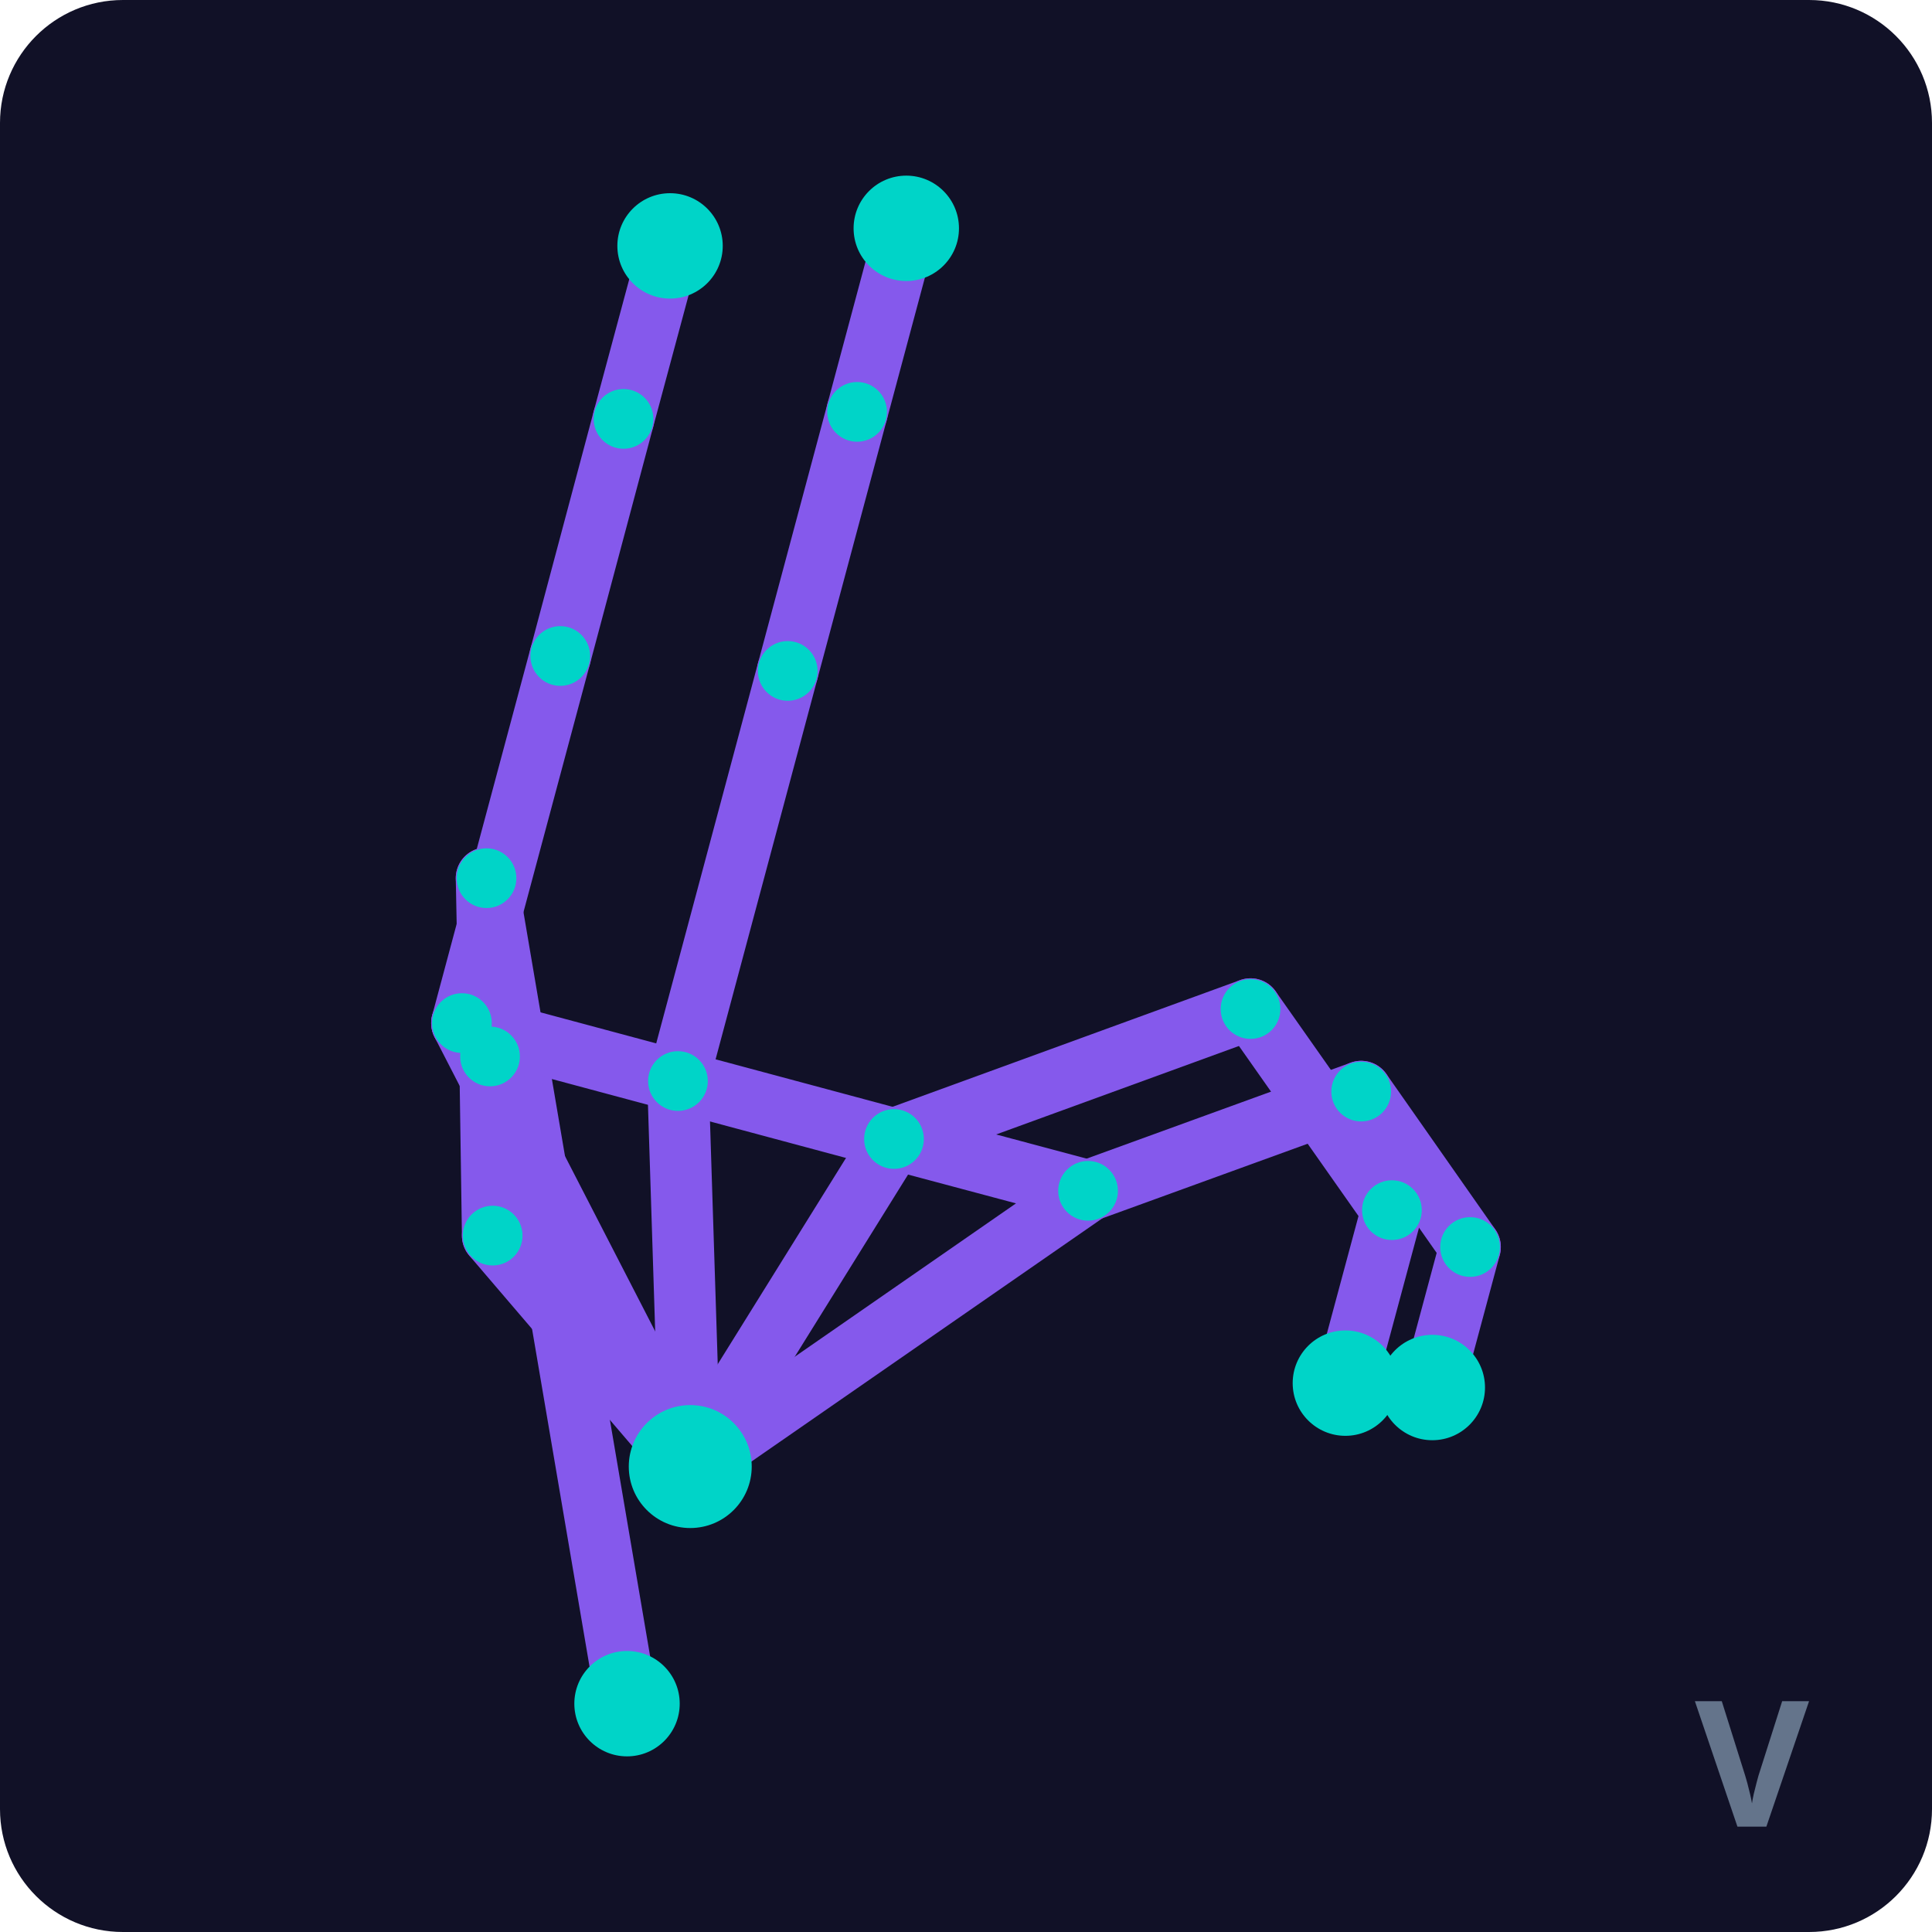
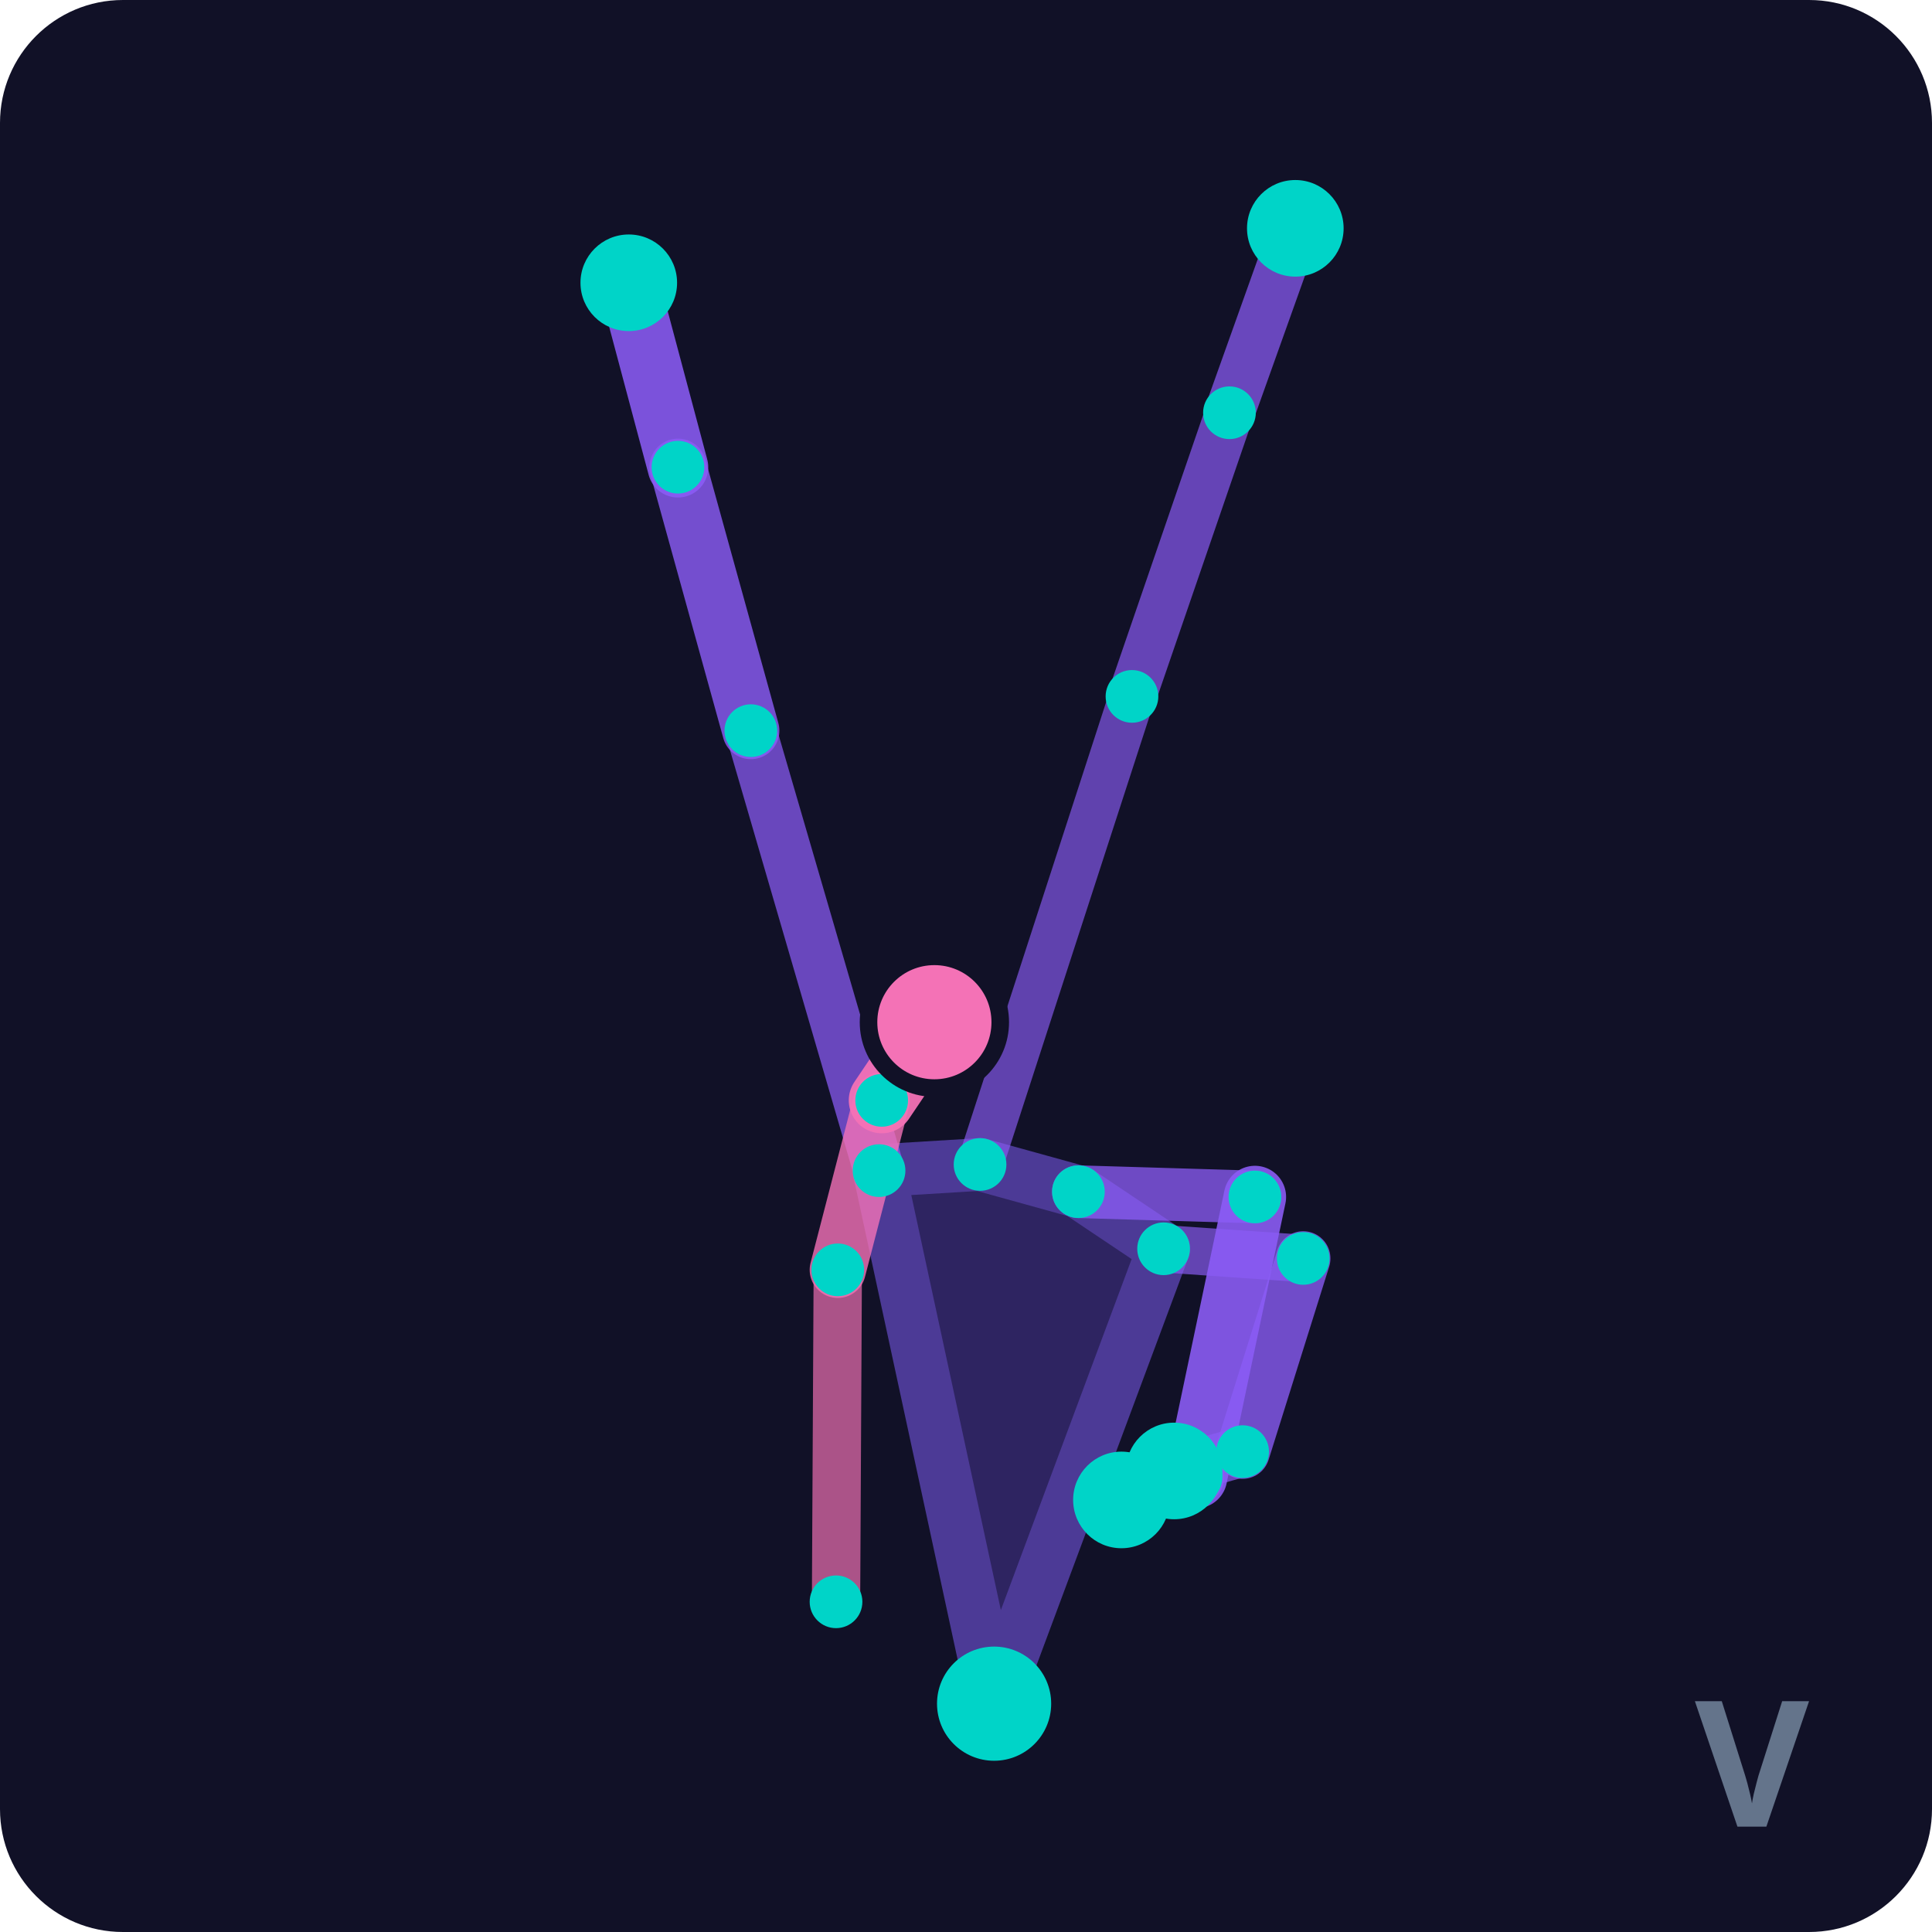
<svg xmlns="http://www.w3.org/2000/svg" viewBox="0 0 220 220" width="220" height="220" role="img" aria-label="ASL handshape for V">
  <rect width="220" height="220" rx="14" fill="#111127" />
-   <g stroke="#8b5cf6" stroke-width="7" stroke-linecap="round" opacity="0.95">
-     <line x1="78.6" y1="167.0" x2="56.1" y2="140.7" />
-     <line x1="56.1" y1="140.7" x2="55.8" y2="120.3" />
-     <line x1="55.8" y1="120.3" x2="55.4" y2="100.0" />
-     <line x1="55.4" y1="100.0" x2="71.4" y2="194.0" />
-     <line x1="78.6" y1="167.0" x2="52.6" y2="116.5" />
-     <line x1="52.6" y1="116.5" x2="63.8" y2="74.7" />
-     <line x1="63.8" y1="74.7" x2="71.0" y2="47.7" />
-     <line x1="71.0" y1="47.7" x2="76.3" y2="28.0" />
-     <line x1="78.6" y1="167.0" x2="77.2" y2="123.1" />
-     <line x1="77.2" y1="123.1" x2="89.7" y2="76.4" />
-     <line x1="89.7" y1="76.4" x2="97.6" y2="46.9" />
-     <line x1="97.6" y1="46.9" x2="103.2" y2="26.0" />
-     <line x1="78.6" y1="167.0" x2="101.8" y2="129.7" />
-     <line x1="101.8" y1="129.7" x2="142.4" y2="114.9" />
-     <line x1="142.4" y1="114.9" x2="158.5" y2="137.8" />
-     <line x1="158.5" y1="137.8" x2="153.2" y2="157.5" />
-     <line x1="78.6" y1="167.0" x2="123.9" y2="135.6" />
-     <line x1="123.9" y1="135.6" x2="155.0" y2="124.3" />
-     <line x1="155.0" y1="124.3" x2="167.4" y2="142.0" />
-     <line x1="167.4" y1="142.0" x2="163.1" y2="158.0" />
-     <line x1="52.6" y1="116.5" x2="77.2" y2="123.1" />
-     <line x1="77.2" y1="123.1" x2="101.8" y2="129.7" />
-     <line x1="101.8" y1="129.7" x2="123.9" y2="135.6" />
+   <polygon points="113.2,194.0 100.1,133.3 111.6,132.6 122.8,135.7 132.5,142.2" fill="#2e2461" stroke="#4c3a96" stroke-width="6" stroke-linejoin="round" />
+   <line x1="111.6" y1="132.6" x2="128.9" y2="79.3" stroke="#8b5cf6" stroke-width="5.2" stroke-linecap="round" opacity="0.65" />
+   <line x1="128.9" y1="79.3" x2="140.0" y2="47.0" stroke="#8b5cf6" stroke-width="5.5" stroke-linecap="round" opacity="0.69" />
+   <line x1="140.0" y1="47.0" x2="147.5" y2="26.0" stroke="#8b5cf6" stroke-width="5.7" stroke-linecap="round" opacity="0.72" />
+   <line x1="132.5" y1="142.2" x2="148.4" y2="143.3" stroke="#8b5cf6" stroke-width="5.4" stroke-linecap="round" opacity="0.67" />
+   <line x1="148.4" y1="143.3" x2="141.5" y2="165.3" stroke="#8b5cf6" stroke-width="6.2" stroke-linecap="round" opacity="0.78" />
+   <line x1="141.5" y1="165.3" x2="133.7" y2="167.5" stroke="#8b5cf6" stroke-width="5.7" stroke-linecap="round" opacity="0.71" />
+   <line x1="122.8" y1="135.7" x2="142.9" y2="136.3" stroke="#8b5cf6" stroke-width="6.0" stroke-linecap="round" opacity="0.76" />
+   <line x1="142.9" y1="136.3" x2="136.2" y2="168.2" stroke="#8b5cf6" stroke-width="7.1" stroke-linecap="round" opacity="0.89" />
+   <line x1="136.2" y1="168.2" x2="127.7" y2="170.8" stroke="#8b5cf6" stroke-width="6.4" stroke-linecap="round" opacity="0.80" />
+   <line x1="100.1" y1="133.3" x2="85.5" y2="83.2" stroke="#8b5cf6" stroke-width="5.8" stroke-linecap="round" opacity="0.72" />
+   <line x1="85.5" y1="83.2" x2="77.2" y2="53.2" stroke="#8b5cf6" stroke-width="6.5" stroke-linecap="round" opacity="0.81" />
+   <line x1="77.2" y1="53.2" x2="71.6" y2="32.2" stroke="#8b5cf6" stroke-width="6.9" stroke-linecap="round" opacity="0.87" />
+   <line x1="95.2" y1="182.4" x2="95.4" y2="144.6" stroke="#f472b6" stroke-width="5.5" stroke-linecap="round" opacity="0.68" />
+   <line x1="95.4" y1="144.6" x2="100.4" y2="125.3" stroke="#f472b6" stroke-width="6.4" stroke-linecap="round" opacity="0.80" />
+   <line x1="100.4" y1="125.3" x2="106.4" y2="116.4" stroke="#f472b6" stroke-width="7.5" stroke-linecap="round" opacity="0.94" />
+   <g fill="#00d4c8">
+     <circle cx="113.2" cy="194.0" r="6.5" />
+     <circle cx="95.2" cy="182.4" r="3.0" />
+     <circle cx="95.4" cy="144.6" r="3.0" />
+     <circle cx="100.4" cy="125.3" r="3.0" />
+     <circle cx="100.1" cy="133.3" r="3.0" />
+     <circle cx="85.5" cy="83.2" r="3.0" />
+     <circle cx="77.2" cy="53.2" r="3.0" />
+     <circle cx="71.6" cy="32.2" r="5.5" />
+     <circle cx="111.6" cy="132.6" r="3.0" />
+     <circle cx="128.9" cy="79.3" r="3.0" />
+     <circle cx="140.0" cy="47.0" r="3.0" />
+     <circle cx="147.5" cy="26.0" r="5.5" />
+     <circle cx="122.8" cy="135.7" r="3.0" />
+     <circle cx="142.9" cy="136.3" r="3.0" />
+     <circle cx="136.2" cy="168.2" r="3.0" />
+     <circle cx="127.7" cy="170.8" r="5.5" />
+     <circle cx="132.5" cy="142.2" r="3.0" />
+     <circle cx="148.4" cy="143.3" r="3.0" />
+     <circle cx="141.5" cy="165.3" r="3.0" />
+     <circle cx="133.7" cy="167.5" r="5.5" />
  </g>
-   <g fill="#00d4c8">
-     <circle cx="78.6" cy="167.0" r="7.0" />
-     <circle cx="56.1" cy="140.7" r="3.4" />
-     <circle cx="55.8" cy="120.3" r="3.4" />
-     <circle cx="55.4" cy="100.0" r="3.4" />
-     <circle cx="71.4" cy="194.0" r="6.0" />
-     <circle cx="52.6" cy="116.5" r="3.4" />
-     <circle cx="63.8" cy="74.7" r="3.4" />
-     <circle cx="71.0" cy="47.7" r="3.4" />
-     <circle cx="76.3" cy="28.0" r="6.0" />
-     <circle cx="77.2" cy="123.1" r="3.4" />
-     <circle cx="89.7" cy="76.4" r="3.4" />
-     <circle cx="97.6" cy="46.9" r="3.4" />
-     <circle cx="103.2" cy="26.0" r="6.0" />
-     <circle cx="101.8" cy="129.7" r="3.4" />
-     <circle cx="142.4" cy="114.9" r="3.4" />
-     <circle cx="158.5" cy="137.8" r="3.4" />
-     <circle cx="153.2" cy="157.5" r="6.0" />
-     <circle cx="123.9" cy="135.6" r="3.4" />
-     <circle cx="155.0" cy="124.3" r="3.4" />
-     <circle cx="167.4" cy="142.0" r="3.4" />
-     <circle cx="163.1" cy="158.0" r="6.0" />
-   </g>
+   <circle cx="106.4" cy="116.4" r="7.5" fill="#f472b6" stroke="#111127" stroke-width="2" />
  <text x="206" y="208" text-anchor="end" fill="#64748b" font-family="system-ui, sans-serif" font-size="20" font-weight="600">V</text>
</svg>
